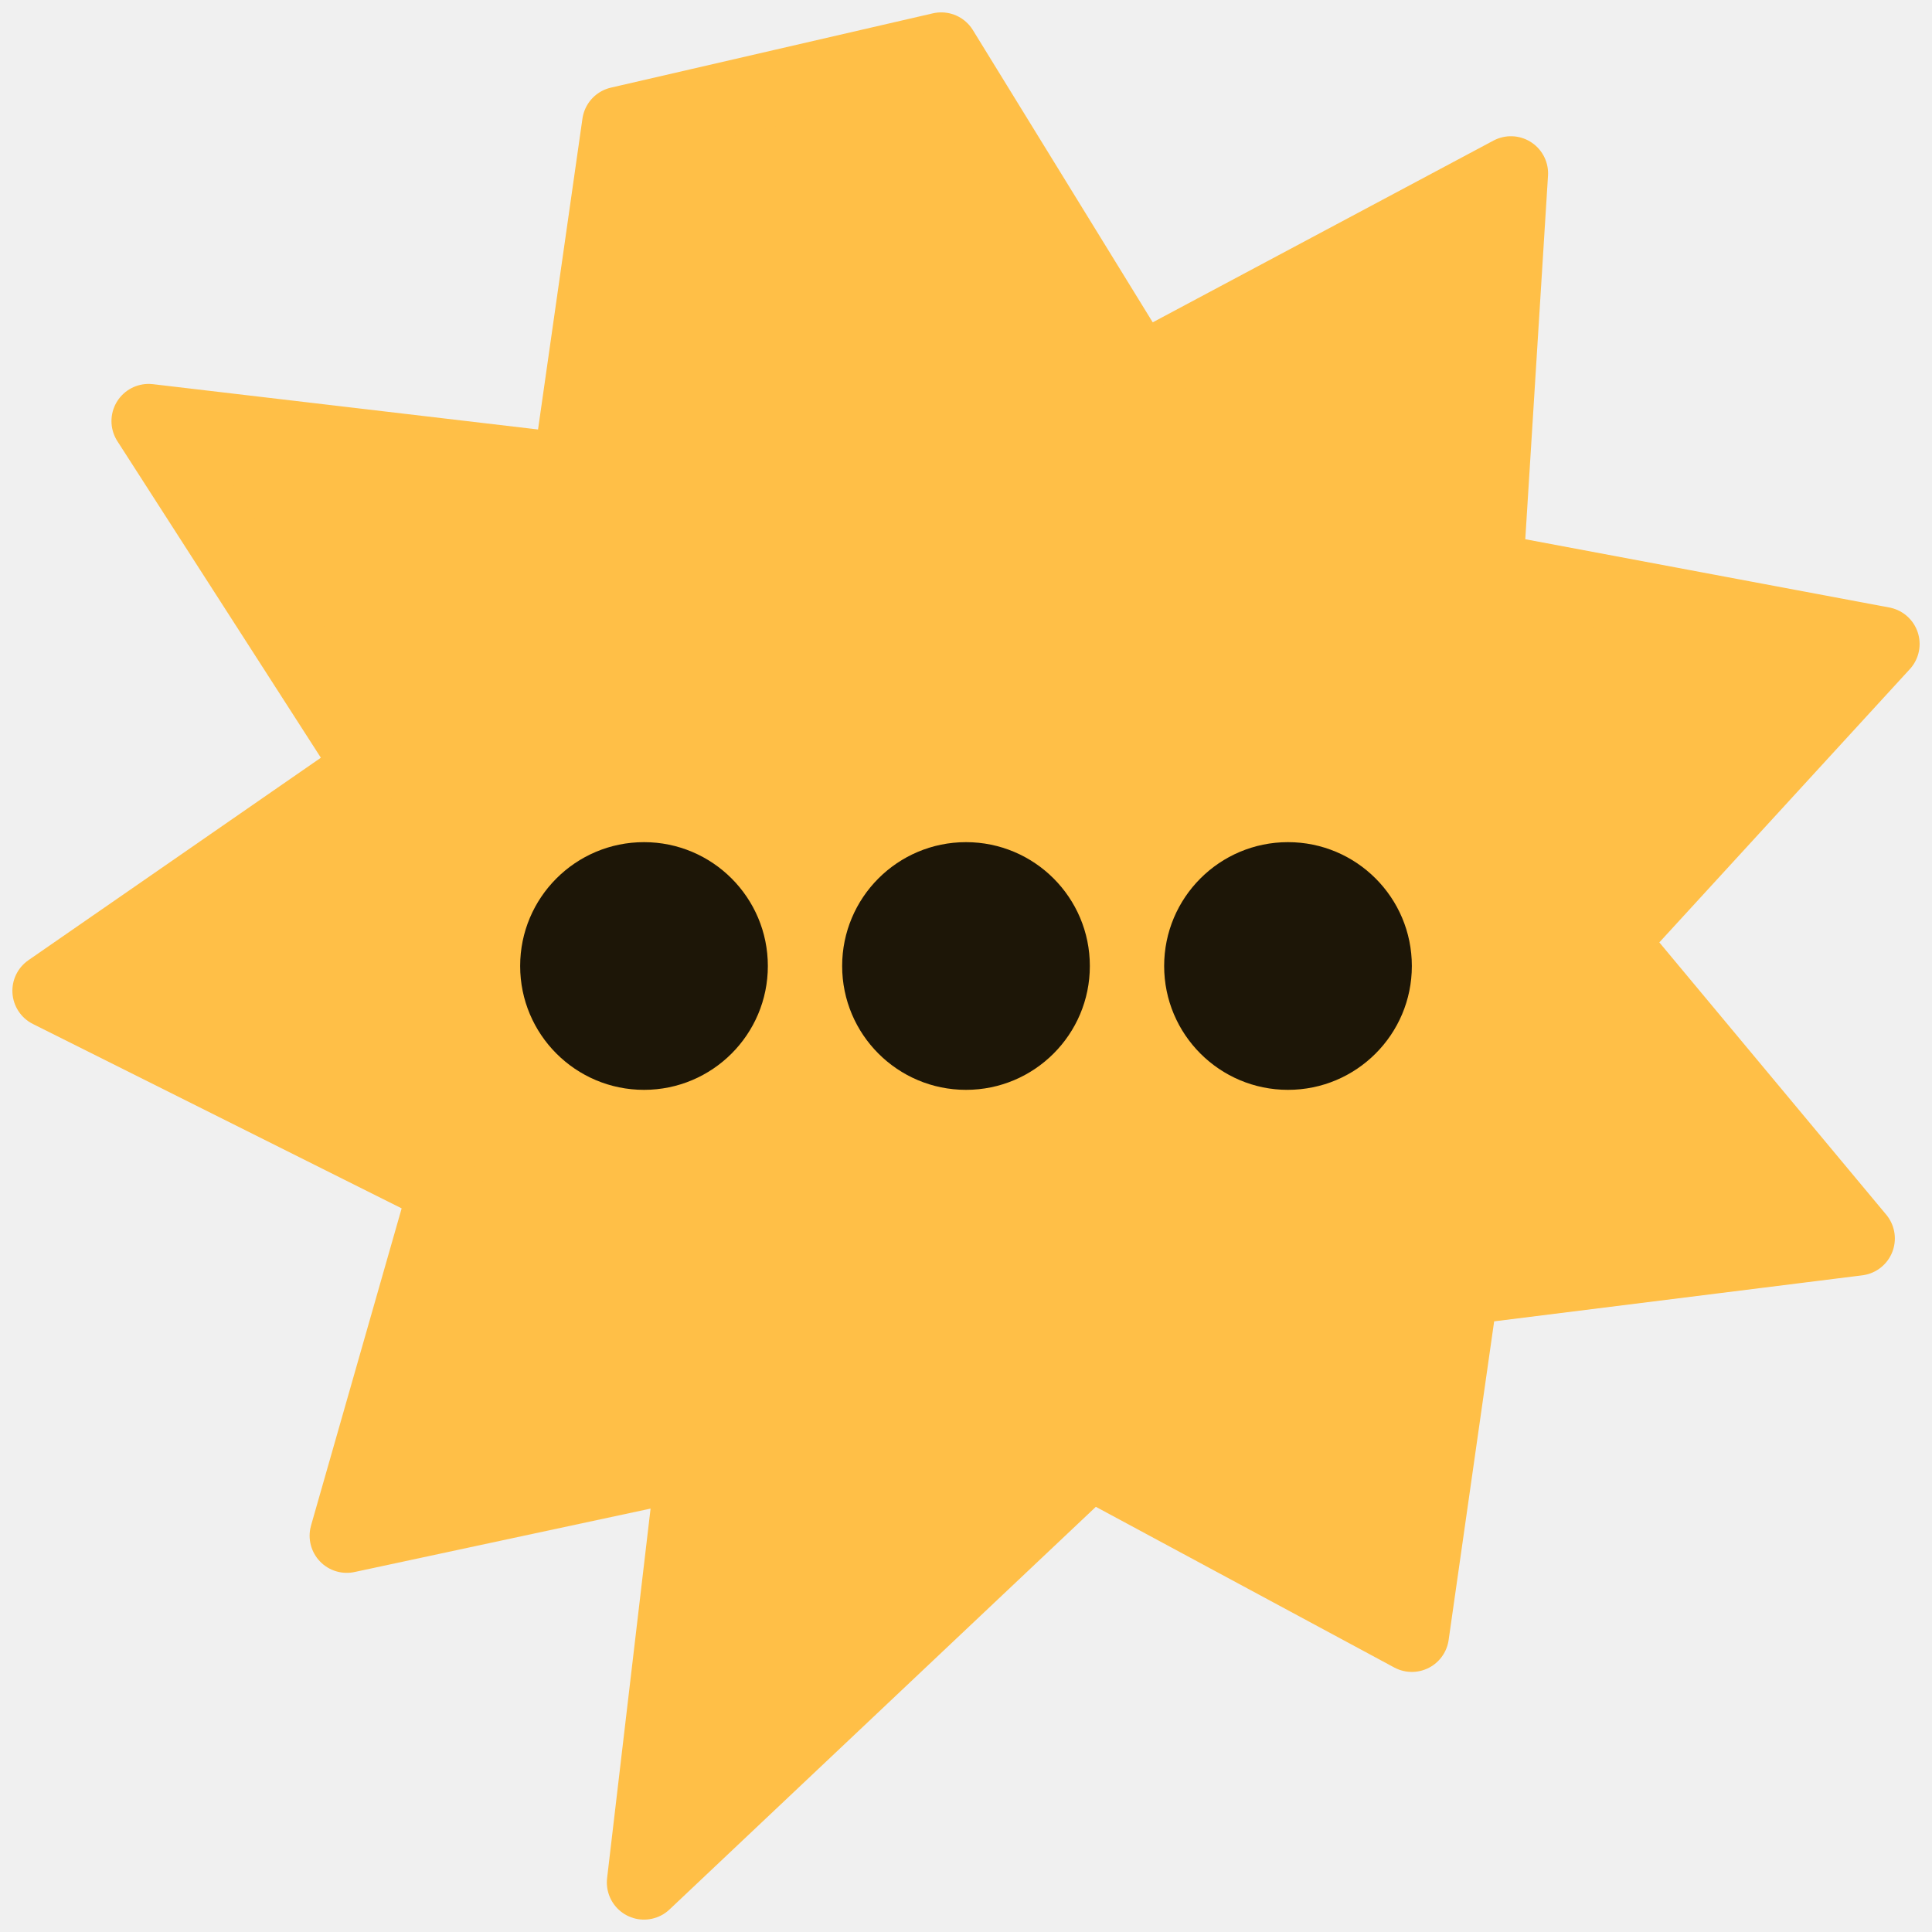
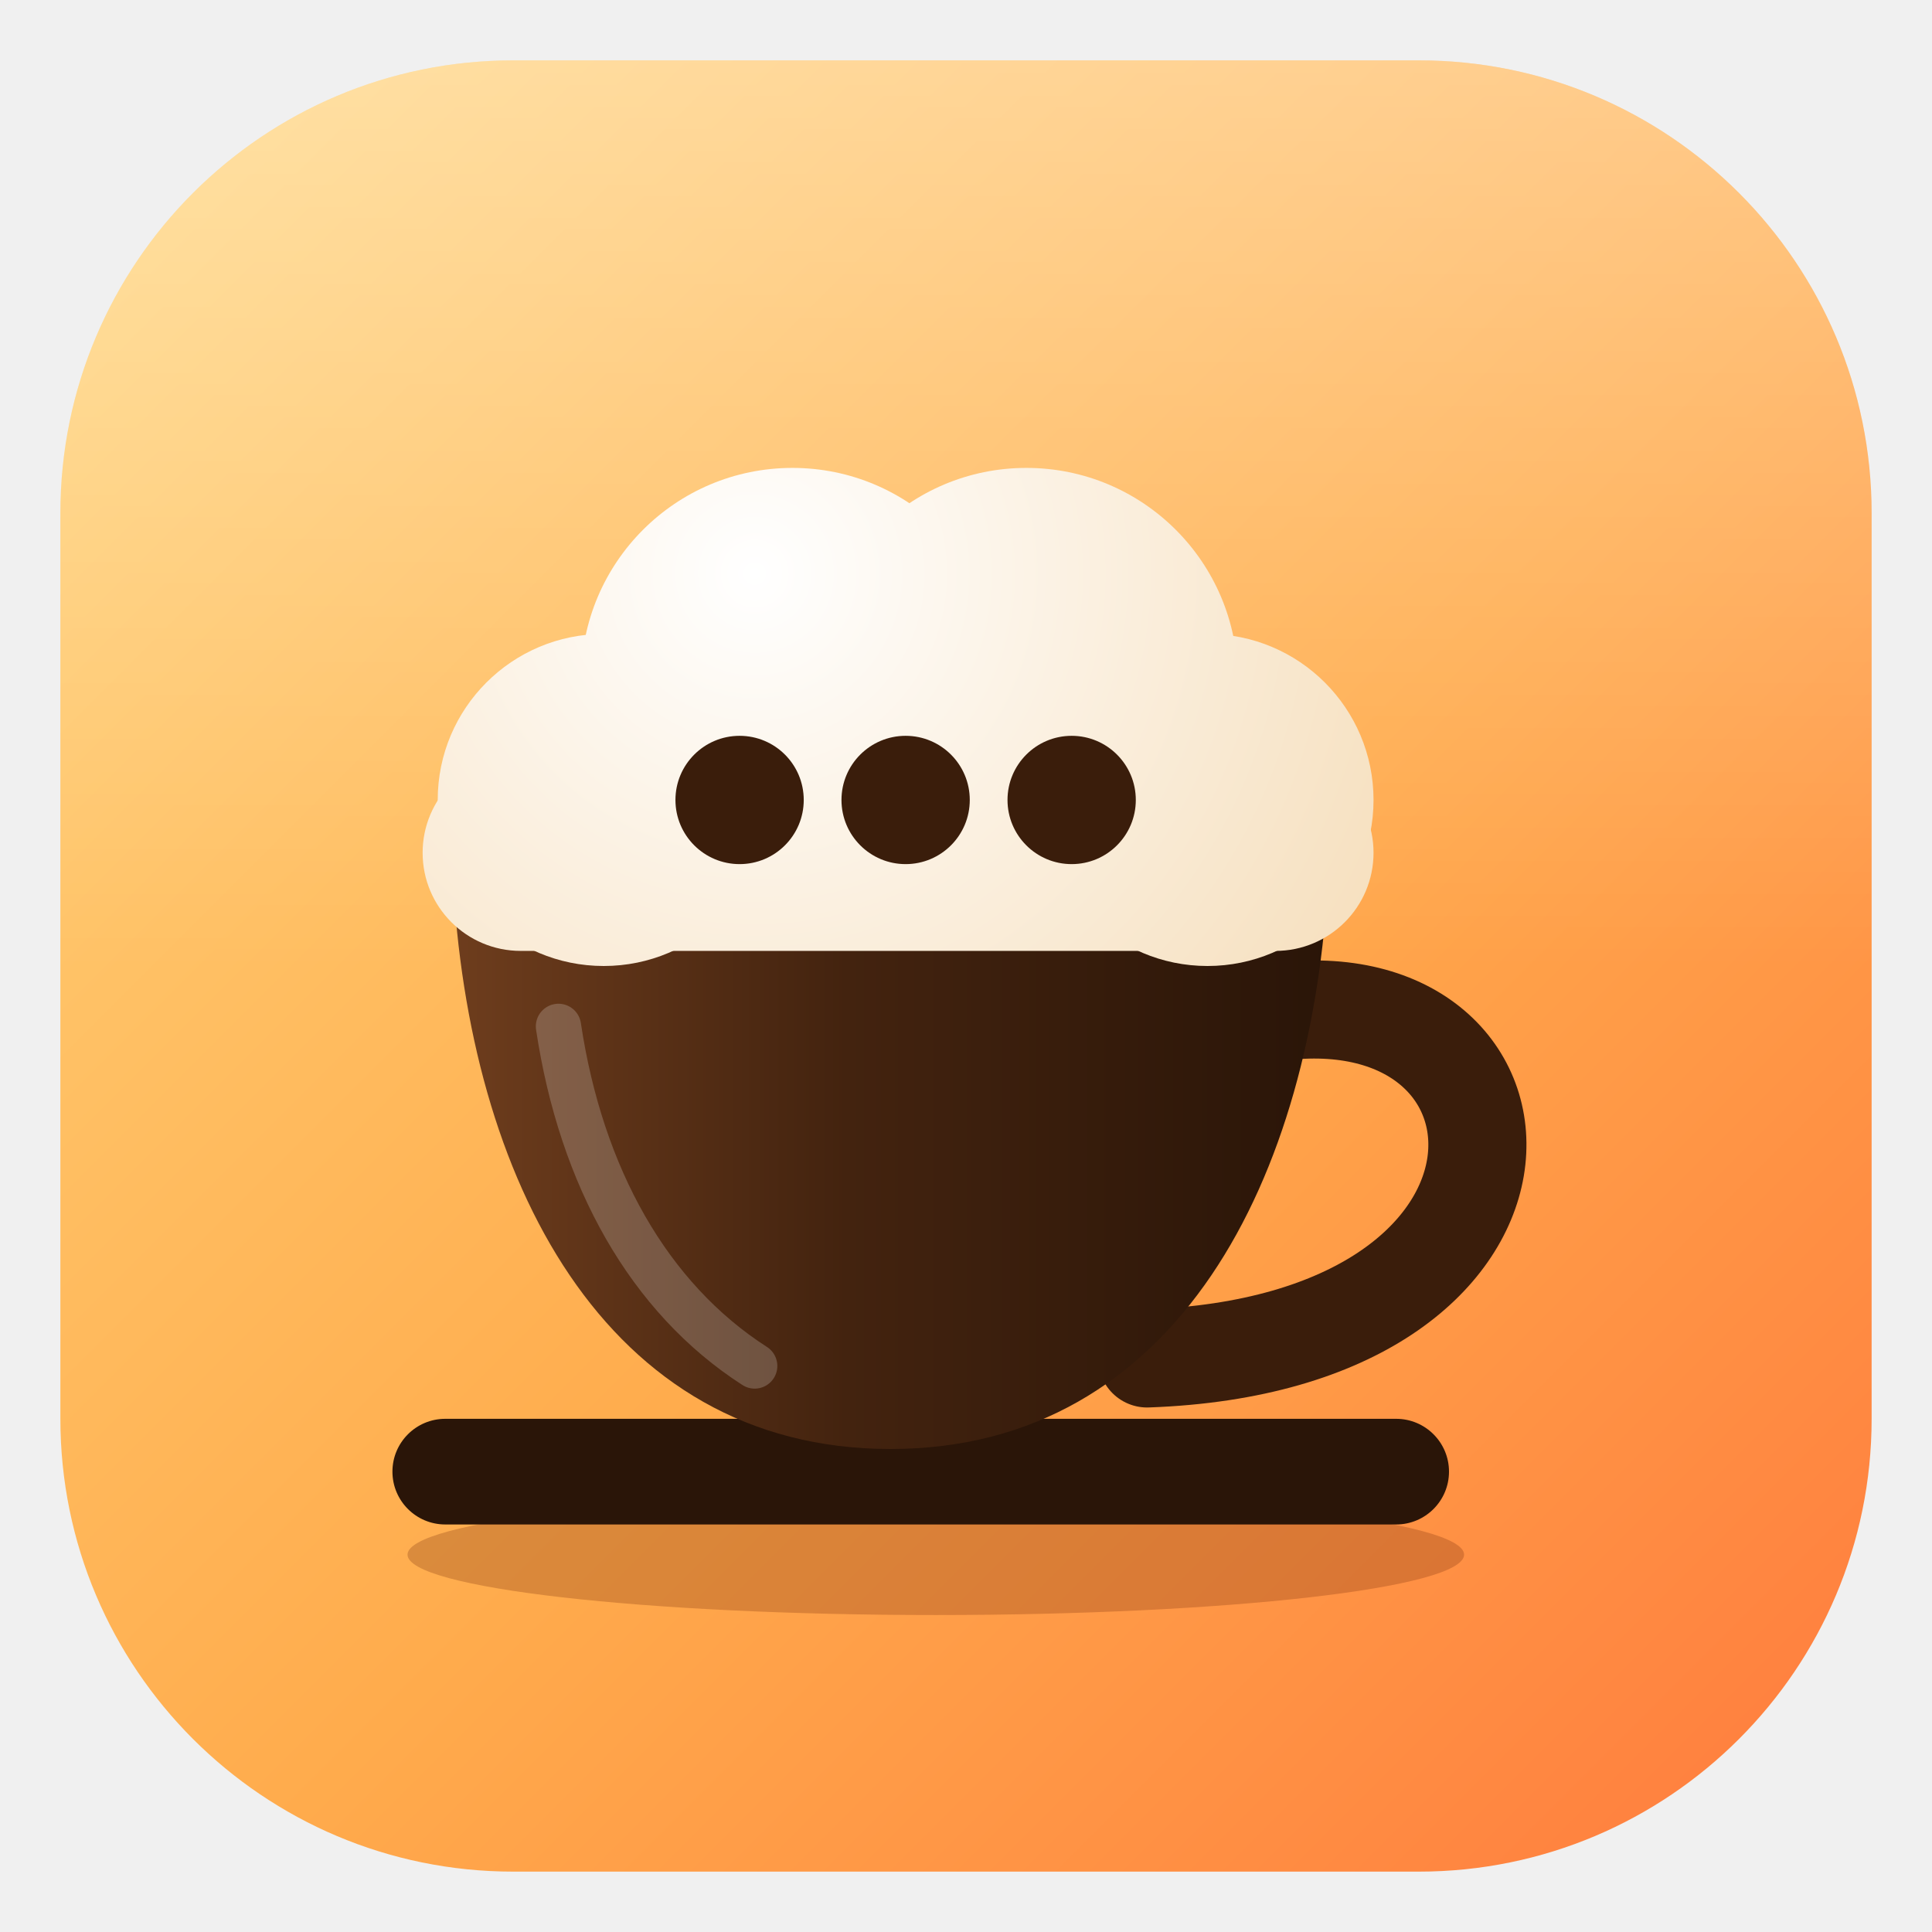
- <svg xmlns="http://www.w3.org/2000/svg" width="64" height="64" viewBox="12 12 78 78">
-   <path fill="#ffbf47" stroke="#ffbf47" stroke-width="3" stroke-linejoin="round" d="M50,14 L58,27 L73,19 L72,35 L88,38 L77,50 L87,62 L71,64 L69,78 L56,71 L38,88 L40,71 L26,74 L30,60 L14,52 L27,43 L18,29 L35,31 L37,17 Z" />
-   <circle cx="38" cy="51" r="5" fill="#1d1607" />
-   <circle cx="51" cy="51" r="5" fill="#1d1607" />
-   <circle cx="64" cy="51" r="5" fill="#1d1607" />
+ <svg xmlns="http://www.w3.org/2000/svg" width="256" height="256" viewBox="0 0 256 256">
+   <defs>
+     <linearGradient id="tile" x1="0" y1="0" x2="1" y2="1">
+       <stop offset="0" stop-color="#ffd67d" />
+       <stop offset="0.55" stop-color="#ffab4c" />
+       <stop offset="1" stop-color="#ff7a3d" />
+     </linearGradient>
+     <linearGradient id="gloss" x1="0" y1="0" x2="0" y2="1">
+       <stop offset="0" stop-color="#ffffff" stop-opacity="0.32" />
+       <stop offset="0.5" stop-color="#ffffff" stop-opacity="0" />
+     </linearGradient>
+     <linearGradient id="cup" x1="0" y1="0" x2="1" y2="0">
+       <stop offset="0" stop-color="#6e3d1d" />
+       <stop offset="0.45" stop-color="#43230f" />
+       <stop offset="1" stop-color="#2a1508" />
+     </linearGradient>
+     <radialGradient id="foam" gradientUnits="userSpaceOnUse" cx="100" cy="82" r="96">
+       <stop offset="0" stop-color="#ffffff" />
+       <stop offset="1" stop-color="#f6dfbd" />
+     </radialGradient>
+   </defs>
+   <rect x="8" y="8" width="240" height="240" rx="60" fill="url(#tile)" />
+   <rect x="8" y="8" width="240" height="240" rx="60" fill="url(#gloss)" />
+   <g transform="translate(0 -6)">
+     <ellipse cx="124" cy="212" rx="70" ry="8" fill="#7a2e0a" opacity="0.28" />
+     <rect x="52" y="194" width="140" height="14" rx="7" fill="#2a1508" />
+     <path fill="none" stroke="#3a1d0b" stroke-width="13" stroke-linecap="round" d="M170 140 C206 136 208 184 152 186" />
+     <path fill="url(#cup)" d="M60 122 H176 C174 162 156 198 118 198 C80 198 62 162 60 122 Z" />
+     <path fill="none" stroke="#ffffff" stroke-opacity="0.2" stroke-width="6" stroke-linecap="round" d="M74 142 C77 162 86 178 100 187" />
+     <g fill="url(#foam)">
+       <circle cx="80" cy="112" r="22" />
+       <circle cx="105" cy="96" r="28" />
+       <circle cx="136" cy="96" r="28" />
+       <circle cx="160" cy="112" r="22" />
+       <rect x="56" y="106" width="126" height="26" rx="13" />
+     </g>
+     <g fill="#3a1d0b">
+       <circle cx="98" cy="112" r="8.5" />
+       <circle cx="120" cy="112" r="8.5" />
+       <circle cx="142" cy="112" r="8.5" />
+     </g>
+   </g>
</svg>
